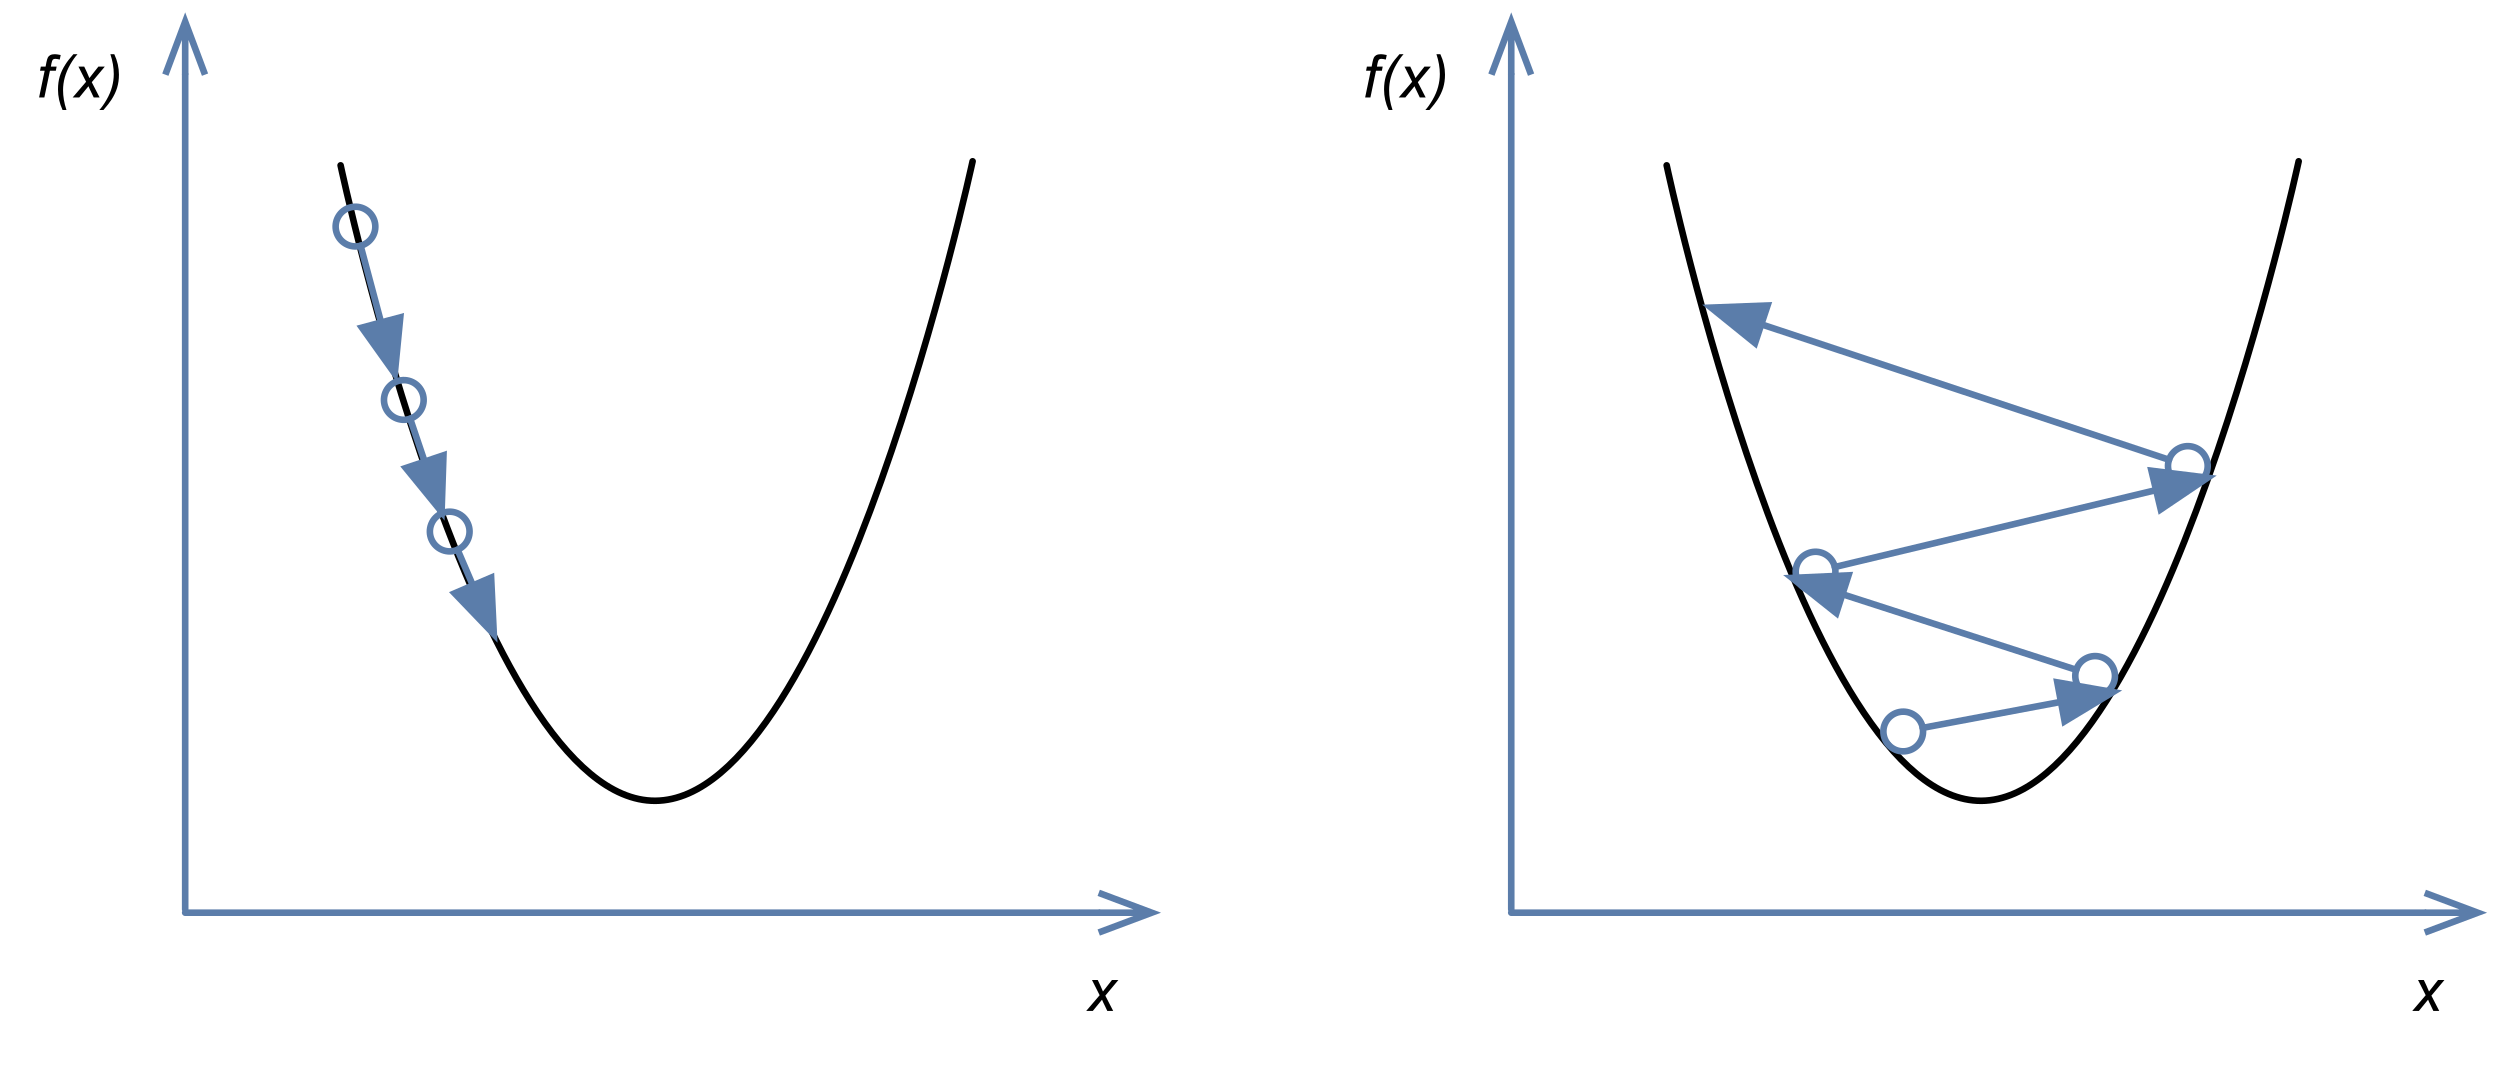
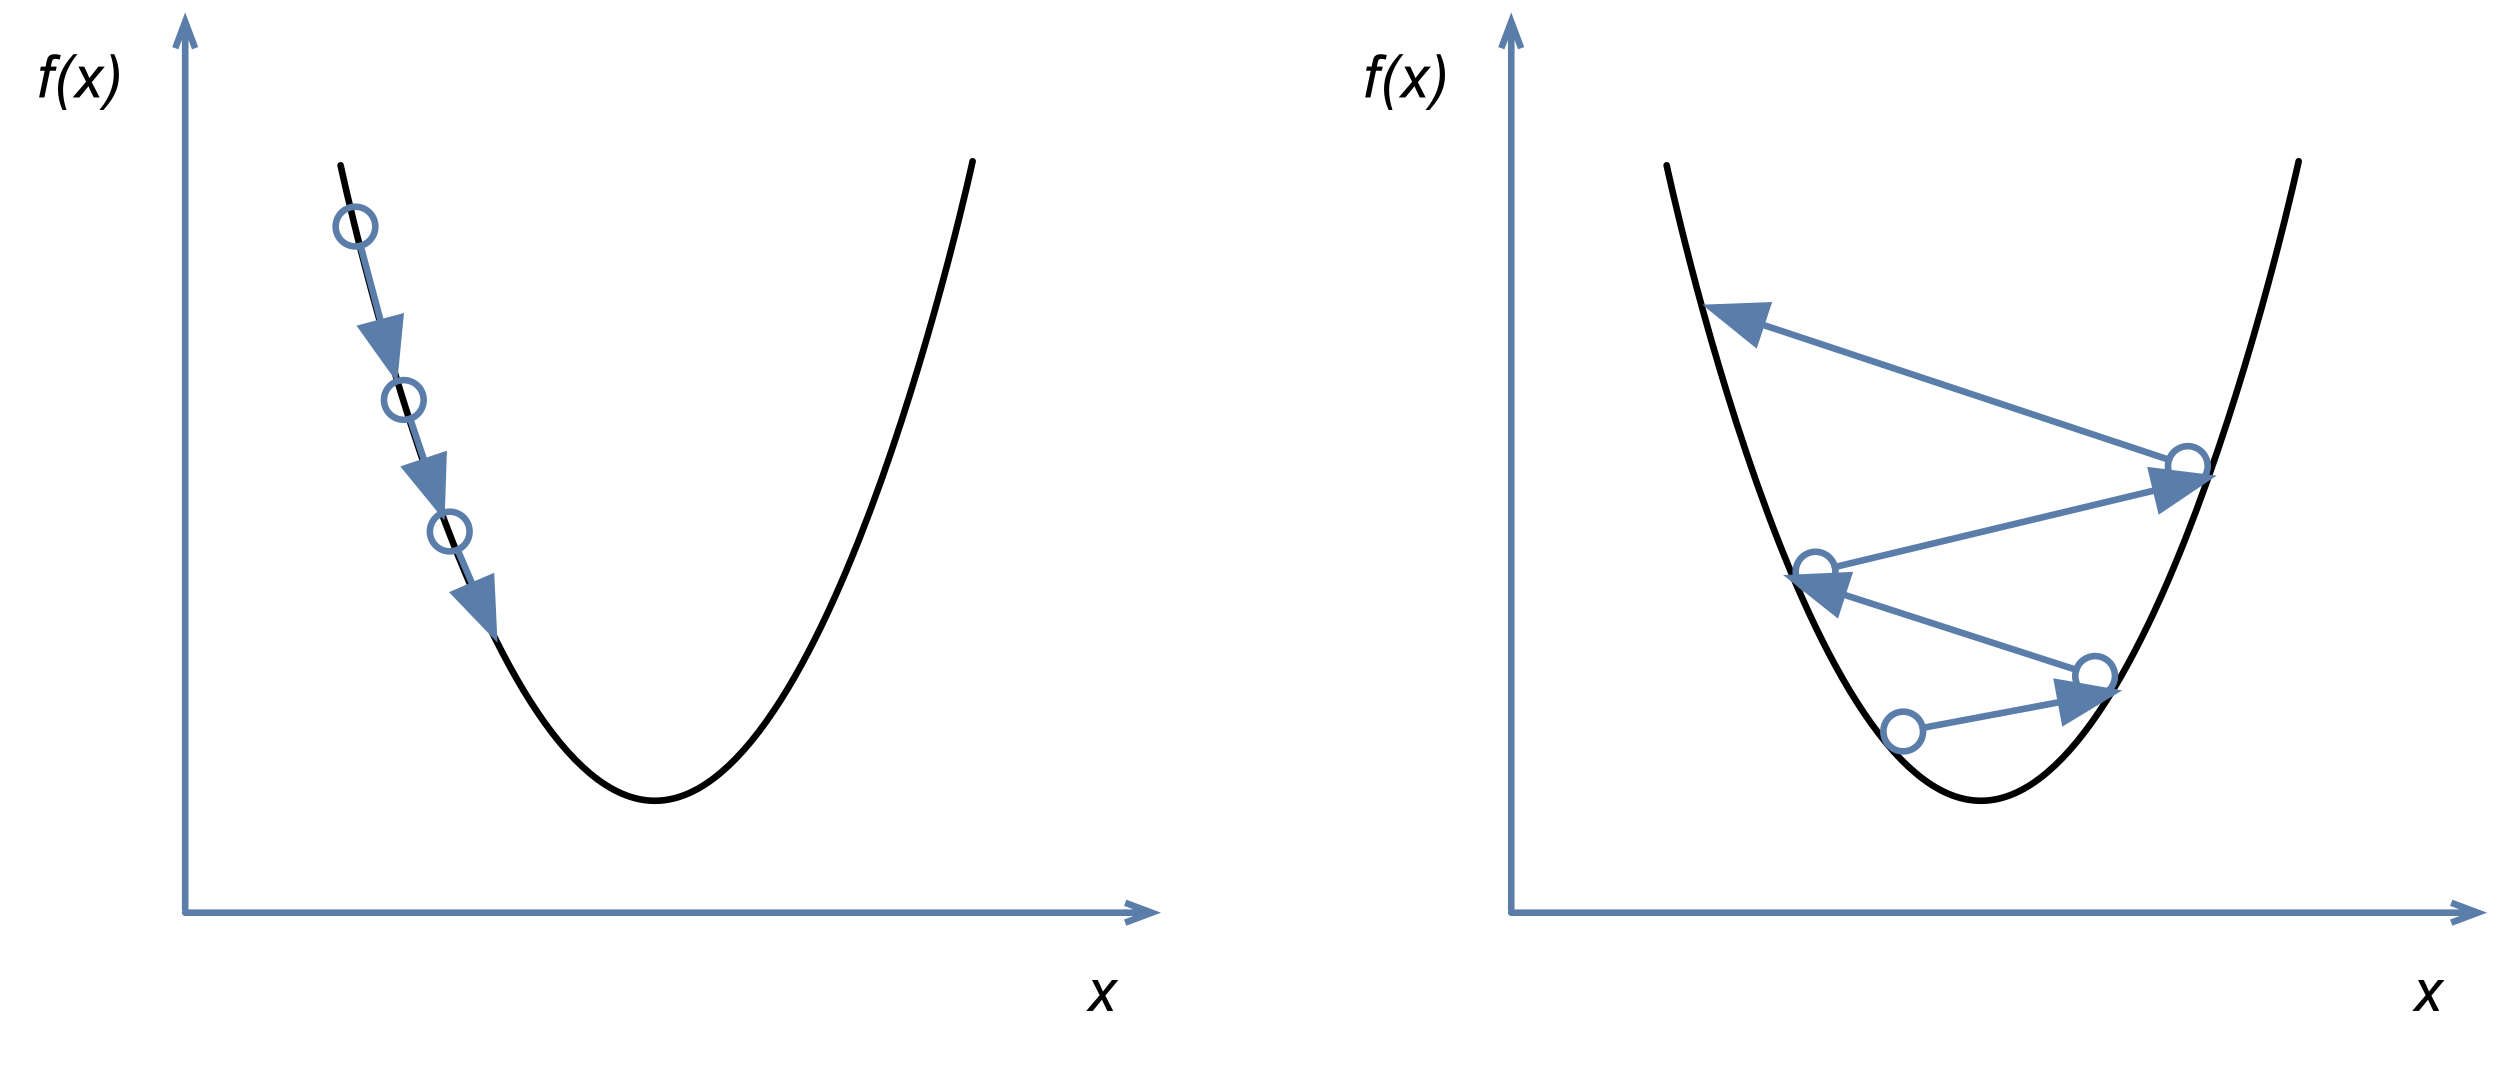
<svg xmlns="http://www.w3.org/2000/svg" xmlns:xlink="http://www.w3.org/1999/xlink" width="378pt" height="161pt" viewBox="0 0 378 161" version="1.1">
  <defs>
    <g>
      <symbol overflow="visible" id="glyph0-0">
        <path style="stroke:none;" d="M 1.125 0 L 1.125 -5.625 L 5.625 -5.625 L 5.625 0 Z M 1.266 -0.141 L 5.484 -0.141 L 5.484 -5.484 L 1.266 -5.484 Z M 1.266 -0.141 " />
      </symbol>
      <symbol overflow="visible" id="glyph0-1">
        <path style="stroke:none;" d="M 0.406 0 L 1.25 -4.047 L 0.547 -4.047 L 0.672 -4.672 L 1.391 -4.672 L 1.516 -5.328 C 1.586 -5.66 1.66 -5.898 1.734 -6.047 C 1.805 -6.191 1.926 -6.312 2.094 -6.406 C 2.27 -6.5 2.504 -6.547 2.797 -6.547 C 2.992 -6.547 3.285 -6.504 3.672 -6.422 L 3.531 -5.734 C 3.258 -5.805 3.031 -5.844 2.844 -5.844 C 2.688 -5.844 2.566 -5.801 2.484 -5.719 C 2.41 -5.645 2.344 -5.461 2.281 -5.172 L 2.188 -4.672 L 3.062 -4.672 L 2.938 -4.047 L 2.047 -4.047 L 1.203 0 Z M 0.406 0 " />
      </symbol>
      <symbol overflow="visible" id="glyph0-2">
        <path style="stroke:none;" d="M 1.453 1.891 C 0.992 0.879 0.766 -0.156 0.766 -1.219 C 0.766 -1.926 0.852 -2.582 1.031 -3.188 C 1.219 -3.801 1.504 -4.406 1.891 -5 C 2.141 -5.406 2.539 -5.922 3.094 -6.547 L 3.719 -6.547 C 3.375 -6.18 3.008 -5.664 2.625 -5 C 2.25 -4.344 1.973 -3.691 1.797 -3.047 C 1.617 -2.398 1.531 -1.754 1.531 -1.109 C 1.531 -0.141 1.703 0.859 2.047 1.891 Z M 1.453 1.891 " />
      </symbol>
      <symbol overflow="visible" id="glyph0-3">
        <path style="stroke:none;" d="M -0.016 0 L 2.016 -2.375 L 0.859 -4.672 L 1.734 -4.672 L 2.125 -3.844 C 2.27 -3.531 2.398 -3.227 2.516 -2.938 L 3.875 -4.672 L 4.844 -4.672 L 2.875 -2.312 L 4.062 0 L 3.172 0 L 2.719 -0.953 C 2.613 -1.148 2.5 -1.398 2.375 -1.703 L 0.984 0 Z M -0.016 0 " />
      </symbol>
      <symbol overflow="visible" id="glyph0-4">
        <path style="stroke:none;" d="M 1.781 -6.547 C 2.25 -5.547 2.484 -4.516 2.484 -3.453 C 2.484 -2.734 2.391 -2.066 2.203 -1.453 C 2.016 -0.848 1.727 -0.25 1.344 0.344 C 1.094 0.738 0.691 1.254 0.141 1.891 L -0.484 1.891 C -0.141 1.523 0.223 1.008 0.609 0.344 C 0.992 -0.32 1.27 -0.973 1.438 -1.609 C 1.613 -2.254 1.703 -2.898 1.703 -3.547 C 1.703 -4.516 1.531 -5.516 1.188 -6.547 Z M 1.781 -6.547 " />
      </symbol>
    </g>
  </defs>
  <g id="surface1">
-     <path style="fill:none;stroke-width:1;stroke-linecap:round;stroke-linejoin:round;stroke:rgb(35.686%,49.019%,66.666%);stroke-opacity:1;stroke-miterlimit:10;" d="M 35 172.5 L 35 46.289 " transform="matrix(1,0,0,1,-7,-35)" />
-     <path style="fill:none;stroke-width:1;stroke-linecap:butt;stroke-linejoin:miter;stroke:rgb(35.686%,49.019%,66.666%);stroke-opacity:1;stroke-miterlimit:10;" d="M 35 38.289 L 35 46.289 M 32 46.289 L 35 38.289 L 38 46.289 " transform="matrix(1,0,0,1,-7,-35)" />
-     <path style="fill:none;stroke-width:1;stroke-linecap:round;stroke-linejoin:round;stroke:rgb(35.686%,49.019%,66.666%);stroke-opacity:1;stroke-miterlimit:10;" d="M 35 173 L 173.125 173 " transform="matrix(1,0,0,1,-7,-35)" />
-     <path style="fill:none;stroke-width:1;stroke-linecap:butt;stroke-linejoin:miter;stroke:rgb(35.686%,49.019%,66.666%);stroke-opacity:1;stroke-miterlimit:10;" d="M 181.125 173 L 173.125 173 M 173.125 170 L 181.125 173 L 173.125 176 " transform="matrix(1,0,0,1,-7,-35)" />
+     <path style="fill:none;stroke-width:1;stroke-linecap:round;stroke-linejoin:round;stroke:rgb(35.686%,49.019%,66.666%);stroke-opacity:1;stroke-miterlimit:10;" d="M 35 172.5 L 35 42.289 " transform="matrix(1,0,0,1,-7,-35)" />
+     <path style="fill:none;stroke-width:1;stroke-linecap:butt;stroke-linejoin:miter;stroke:rgb(35.686%,49.019%,66.666%);stroke-opacity:1;stroke-miterlimit:10;" d="M 35 38.289 L 35 42.289 M 33.5 42.289 L 35 38.289 L 36.5 42.289 " transform="matrix(1,0,0,1,-7,-35)" />
+     <path style="fill:none;stroke-width:1;stroke-linecap:round;stroke-linejoin:round;stroke:rgb(35.686%,49.019%,66.666%);stroke-opacity:1;stroke-miterlimit:10;" d="M 35 173 L 177.125 173 " transform="matrix(1,0,0,1,-7,-35)" />
+     <path style="fill:none;stroke-width:1;stroke-linecap:butt;stroke-linejoin:miter;stroke:rgb(35.686%,49.019%,66.666%);stroke-opacity:1;stroke-miterlimit:10;" d="M 181.125 173 L 177.125 173 M 177.125 171.5 L 181.125 173 L 177.125 174.5 " transform="matrix(1,0,0,1,-7,-35)" />
    <g style="fill:rgb(0%,0%,0%);fill-opacity:1;">
      <use xlink:href="#glyph0-1" x="5.503" y="14.741" />
    </g>
    <g style="fill:rgb(0%,0%,0%);fill-opacity:1;">
      <use xlink:href="#glyph0-2" x="8.003" y="14.741" />
      <use xlink:href="#glyph0-3" x="11" y="14.741" />
      <use xlink:href="#glyph0-4" x="15.5" y="14.741" />
    </g>
    <g style="fill:rgb(0%,0%,0%);fill-opacity:1;">
      <use xlink:href="#glyph0-3" x="164.25" y="152.853" />
    </g>
    <path style="fill:none;stroke-width:1;stroke-linecap:round;stroke-linejoin:round;stroke:rgb(0%,0%,0%);stroke-opacity:1;stroke-miterlimit:10;" d="M 58.5 60 C 58.5 60 79.023 156.25 106.098 156.078 C 133.172 155.906 154.059 59.387 154.059 59.387 " transform="matrix(1,0,0,1,-7,-35)" />
    <path style="fill:none;stroke-width:1;stroke-linecap:round;stroke-linejoin:round;stroke:rgb(35.686%,49.019%,66.666%);stroke-opacity:1;stroke-miterlimit:10;" d="M 61.523 72.16 L 64.621 83.758 " transform="matrix(1,0,0,1,-7,-35)" />
    <path style="fill-rule:nonzero;fill:rgb(35.686%,49.019%,66.666%);fill-opacity:1;stroke-width:1;stroke-linecap:butt;stroke-linejoin:miter;stroke:rgb(35.686%,49.019%,66.666%);stroke-opacity:1;stroke-miterlimit:10;" d="M 66.688 91.488 L 67.52 82.984 L 61.723 84.535 Z M 66.688 91.488 " transform="matrix(1,0,0,1,-7,-35)" />
    <path style="fill:none;stroke-width:1;stroke-linecap:butt;stroke-linejoin:miter;stroke:rgb(35.686%,49.019%,66.666%);stroke-opacity:1;stroke-miterlimit:10;" d="M 63.348 70.762 C 62.516 72.195 60.68 72.688 59.246 71.855 C 57.812 71.027 57.324 69.191 58.152 67.758 C 58.98 66.324 60.816 65.832 62.25 66.664 C 63.684 67.492 64.176 69.328 63.348 70.762 " transform="matrix(1,0,0,1,-7,-35)" />
    <path style="fill:none;stroke-width:1;stroke-linecap:round;stroke-linejoin:round;stroke:rgb(35.686%,49.019%,66.666%);stroke-opacity:1;stroke-miterlimit:10;" d="M 69.016 98.316 L 71.207 104.801 " transform="matrix(1,0,0,1,-7,-35)" />
    <path style="fill-rule:nonzero;fill:rgb(35.686%,49.019%,66.666%);fill-opacity:1;stroke-width:1;stroke-linecap:butt;stroke-linejoin:miter;stroke:rgb(35.686%,49.019%,66.666%);stroke-opacity:1;stroke-miterlimit:10;" d="M 73.766 112.379 L 74.051 103.84 L 68.363 105.762 Z M 73.766 112.379 " transform="matrix(1,0,0,1,-7,-35)" />
    <path style="fill:none;stroke-width:1;stroke-linecap:butt;stroke-linejoin:miter;stroke:rgb(35.686%,49.019%,66.666%);stroke-opacity:1;stroke-miterlimit:10;" d="M 70.746 96.805 C 70.012 98.289 68.211 98.898 66.727 98.164 C 65.242 97.43 64.633 95.629 65.367 94.145 C 66.102 92.66 67.902 92.051 69.387 92.785 C 70.871 93.52 71.48 95.32 70.746 96.805 " transform="matrix(1,0,0,1,-7,-35)" />
    <path style="fill:none;stroke-width:1;stroke-linecap:round;stroke-linejoin:round;stroke:rgb(35.686%,49.019%,66.666%);stroke-opacity:1;stroke-miterlimit:10;" d="M 76.184 118.125 L 78.504 123.523 " transform="matrix(1,0,0,1,-7,-35)" />
    <path style="fill-rule:nonzero;fill:rgb(35.686%,49.019%,66.666%);fill-opacity:1;stroke-width:1;stroke-linecap:butt;stroke-linejoin:miter;stroke:rgb(35.686%,49.019%,66.666%);stroke-opacity:1;stroke-miterlimit:10;" d="M 81.664 130.871 L 81.258 122.34 L 75.746 124.707 Z M 81.664 130.871 " transform="matrix(1,0,0,1,-7,-35)" />
    <path style="fill:none;stroke-width:1;stroke-linecap:butt;stroke-linejoin:miter;stroke:rgb(35.686%,49.019%,66.666%);stroke-opacity:1;stroke-miterlimit:10;" d="M 77.785 116.48 C 77.172 118.02 75.426 118.77 73.887 118.156 C 72.348 117.543 71.598 115.797 72.211 114.258 C 72.824 112.719 74.566 111.969 76.105 112.582 C 77.645 113.195 78.398 114.941 77.785 116.48 " transform="matrix(1,0,0,1,-7,-35)" />
-     <path style="fill:none;stroke-width:1;stroke-linecap:round;stroke-linejoin:round;stroke:rgb(35.686%,49.019%,66.666%);stroke-opacity:1;stroke-miterlimit:10;" d="M 235.5 172.5 L 235.5 46.289 " transform="matrix(1,0,0,1,-7,-35)" />
-     <path style="fill:none;stroke-width:1;stroke-linecap:butt;stroke-linejoin:miter;stroke:rgb(35.686%,49.019%,66.666%);stroke-opacity:1;stroke-miterlimit:10;" d="M 235.5 38.289 L 235.5 46.289 M 232.5 46.289 L 235.5 38.289 L 238.5 46.289 " transform="matrix(1,0,0,1,-7,-35)" />
-     <path style="fill:none;stroke-width:1;stroke-linecap:round;stroke-linejoin:round;stroke:rgb(35.686%,49.019%,66.666%);stroke-opacity:1;stroke-miterlimit:10;" d="M 235.5 173 L 373.625 173 " transform="matrix(1,0,0,1,-7,-35)" />
-     <path style="fill:none;stroke-width:1;stroke-linecap:butt;stroke-linejoin:miter;stroke:rgb(35.686%,49.019%,66.666%);stroke-opacity:1;stroke-miterlimit:10;" d="M 381.625 173 L 373.625 173 M 373.625 170 L 381.625 173 L 373.625 176 " transform="matrix(1,0,0,1,-7,-35)" />
+     <path style="fill:none;stroke-width:1;stroke-linecap:round;stroke-linejoin:round;stroke:rgb(35.686%,49.019%,66.666%);stroke-opacity:1;stroke-miterlimit:10;" d="M 235.5 172.5 L 235.5 42.289 " transform="matrix(1,0,0,1,-7,-35)" />
+     <path style="fill:none;stroke-width:1;stroke-linecap:butt;stroke-linejoin:miter;stroke:rgb(35.686%,49.019%,66.666%);stroke-opacity:1;stroke-miterlimit:10;" d="M 235.5 38.289 L 235.5 42.289 M 234 42.289 L 235.5 38.289 L 237 42.289 " transform="matrix(1,0,0,1,-7,-35)" />
+     <path style="fill:none;stroke-width:1;stroke-linecap:round;stroke-linejoin:round;stroke:rgb(35.686%,49.019%,66.666%);stroke-opacity:1;stroke-miterlimit:10;" d="M 235.5 173 L 377.625 173 " transform="matrix(1,0,0,1,-7,-35)" />
+     <path style="fill:none;stroke-width:1;stroke-linecap:butt;stroke-linejoin:miter;stroke:rgb(35.686%,49.019%,66.666%);stroke-opacity:1;stroke-miterlimit:10;" d="M 381.625 173 L 377.625 173 M 377.625 171.5 L 381.625 173 L 377.625 174.5 " transform="matrix(1,0,0,1,-7,-35)" />
    <g style="fill:rgb(0%,0%,0%);fill-opacity:1;">
      <use xlink:href="#glyph0-1" x="206.003" y="14.741" />
    </g>
    <g style="fill:rgb(0%,0%,0%);fill-opacity:1;">
      <use xlink:href="#glyph0-2" x="208.503" y="14.741" />
      <use xlink:href="#glyph0-3" x="211.5" y="14.741" />
      <use xlink:href="#glyph0-4" x="216" y="14.741" />
    </g>
    <g style="fill:rgb(0%,0%,0%);fill-opacity:1;">
      <use xlink:href="#glyph0-3" x="364.75" y="152.853" />
    </g>
    <path style="fill:none;stroke-width:1;stroke-linecap:round;stroke-linejoin:round;stroke:rgb(0%,0%,0%);stroke-opacity:1;stroke-miterlimit:10;" d="M 259 60 C 259 60 279.523 156.25 306.598 156.078 C 333.672 155.906 354.559 59.387 354.559 59.387 " transform="matrix(1,0,0,1,-7,-35)" />
    <path style="fill:none;stroke-width:1;stroke-linecap:round;stroke-linejoin:round;stroke:rgb(35.686%,49.019%,66.666%);stroke-opacity:1;stroke-miterlimit:10;" d="M 297.715 145.051 L 318.621 141.121 " transform="matrix(1,0,0,1,-7,-35)" />
    <path style="fill-rule:nonzero;fill:rgb(35.686%,49.019%,66.666%);fill-opacity:1;stroke-width:1;stroke-linecap:butt;stroke-linejoin:miter;stroke:rgb(35.686%,49.019%,66.666%);stroke-opacity:1;stroke-miterlimit:10;" d="M 326.48 139.645 L 318.066 138.176 L 319.172 144.07 Z M 326.48 139.645 " transform="matrix(1,0,0,1,-7,-35)" />
    <path style="fill:none;stroke-width:1;stroke-linecap:butt;stroke-linejoin:miter;stroke:rgb(35.686%,49.019%,66.666%);stroke-opacity:1;stroke-miterlimit:10;" d="M 296.461 143.129 C 297.828 144.062 298.18 145.93 297.246 147.297 C 296.309 148.664 294.441 149.016 293.074 148.082 C 291.707 147.145 291.355 145.277 292.293 143.91 C 293.227 142.543 295.094 142.191 296.461 143.129 " transform="matrix(1,0,0,1,-7,-35)" />
    <path style="fill:none;stroke-width:1;stroke-linecap:round;stroke-linejoin:round;stroke:rgb(35.686%,49.019%,66.666%);stroke-opacity:1;stroke-miterlimit:10;" d="M 320.93 136.277 L 285.574 124.844 " transform="matrix(1,0,0,1,-7,-35)" />
    <path style="fill-rule:nonzero;fill:rgb(35.686%,49.019%,66.666%);fill-opacity:1;stroke-width:1;stroke-linecap:butt;stroke-linejoin:miter;stroke:rgb(35.686%,49.019%,66.666%);stroke-opacity:1;stroke-miterlimit:10;" d="M 277.961 122.383 L 284.652 127.699 L 286.496 121.992 Z M 277.961 122.383 " transform="matrix(1,0,0,1,-7,-35)" />
    <path style="fill:none;stroke-width:1;stroke-linecap:butt;stroke-linejoin:miter;stroke:rgb(35.686%,49.019%,66.666%);stroke-opacity:1;stroke-miterlimit:10;" d="M 321.113 138.566 C 320.355 137.09 320.941 135.285 322.418 134.531 C 323.891 133.777 325.699 134.359 326.453 135.836 C 327.207 137.309 326.625 139.117 325.148 139.871 C 323.672 140.625 321.867 140.043 321.113 138.566 " transform="matrix(1,0,0,1,-7,-35)" />
    <path style="fill:none;stroke-width:1;stroke-linecap:round;stroke-linejoin:round;stroke:rgb(35.686%,49.019%,66.666%);stroke-opacity:1;stroke-miterlimit:10;" d="M 284.43 120.73 L 333.004 109.098 " transform="matrix(1,0,0,1,-7,-35)" />
    <path style="fill-rule:nonzero;fill:rgb(35.686%,49.019%,66.666%);fill-opacity:1;stroke-width:1;stroke-linecap:butt;stroke-linejoin:miter;stroke:rgb(35.686%,49.019%,66.666%);stroke-opacity:1;stroke-miterlimit:10;" d="M 340.785 107.234 L 332.305 106.18 L 333.703 112.016 Z M 340.785 107.234 " transform="matrix(1,0,0,1,-7,-35)" />
    <path style="fill:none;stroke-width:1;stroke-linecap:butt;stroke-linejoin:miter;stroke:rgb(35.686%,49.019%,66.666%);stroke-opacity:1;stroke-miterlimit:10;" d="M 283.082 118.871 C 284.496 119.738 284.938 121.586 284.07 122.996 C 283.203 124.41 281.355 124.852 279.945 123.984 C 278.531 123.117 278.09 121.273 278.957 119.859 C 279.824 118.445 281.672 118.004 283.082 118.871 " transform="matrix(1,0,0,1,-7,-35)" />
    <path style="fill:none;stroke-width:1;stroke-linecap:round;stroke-linejoin:round;stroke:rgb(35.686%,49.019%,66.666%);stroke-opacity:1;stroke-miterlimit:10;" d="M 334.953 104.516 L 273.309 84.035 " transform="matrix(1,0,0,1,-7,-35)" />
    <path style="fill-rule:nonzero;fill:rgb(35.686%,49.019%,66.666%);fill-opacity:1;stroke-width:1;stroke-linecap:butt;stroke-linejoin:miter;stroke:rgb(35.686%,49.019%,66.666%);stroke-opacity:1;stroke-miterlimit:10;" d="M 265.719 81.512 L 272.363 86.879 L 274.254 81.188 Z M 265.719 81.512 " transform="matrix(1,0,0,1,-7,-35)" />
    <path style="fill:none;stroke-width:1;stroke-linecap:butt;stroke-linejoin:miter;stroke:rgb(35.686%,49.019%,66.666%);stroke-opacity:1;stroke-miterlimit:10;" d="M 335.121 106.805 C 334.375 105.324 334.977 103.52 336.457 102.777 C 337.938 102.035 339.742 102.633 340.484 104.117 C 341.227 105.598 340.625 107.398 339.145 108.141 C 337.664 108.883 335.863 108.285 335.121 106.805 " transform="matrix(1,0,0,1,-7,-35)" />
  </g>
</svg>
